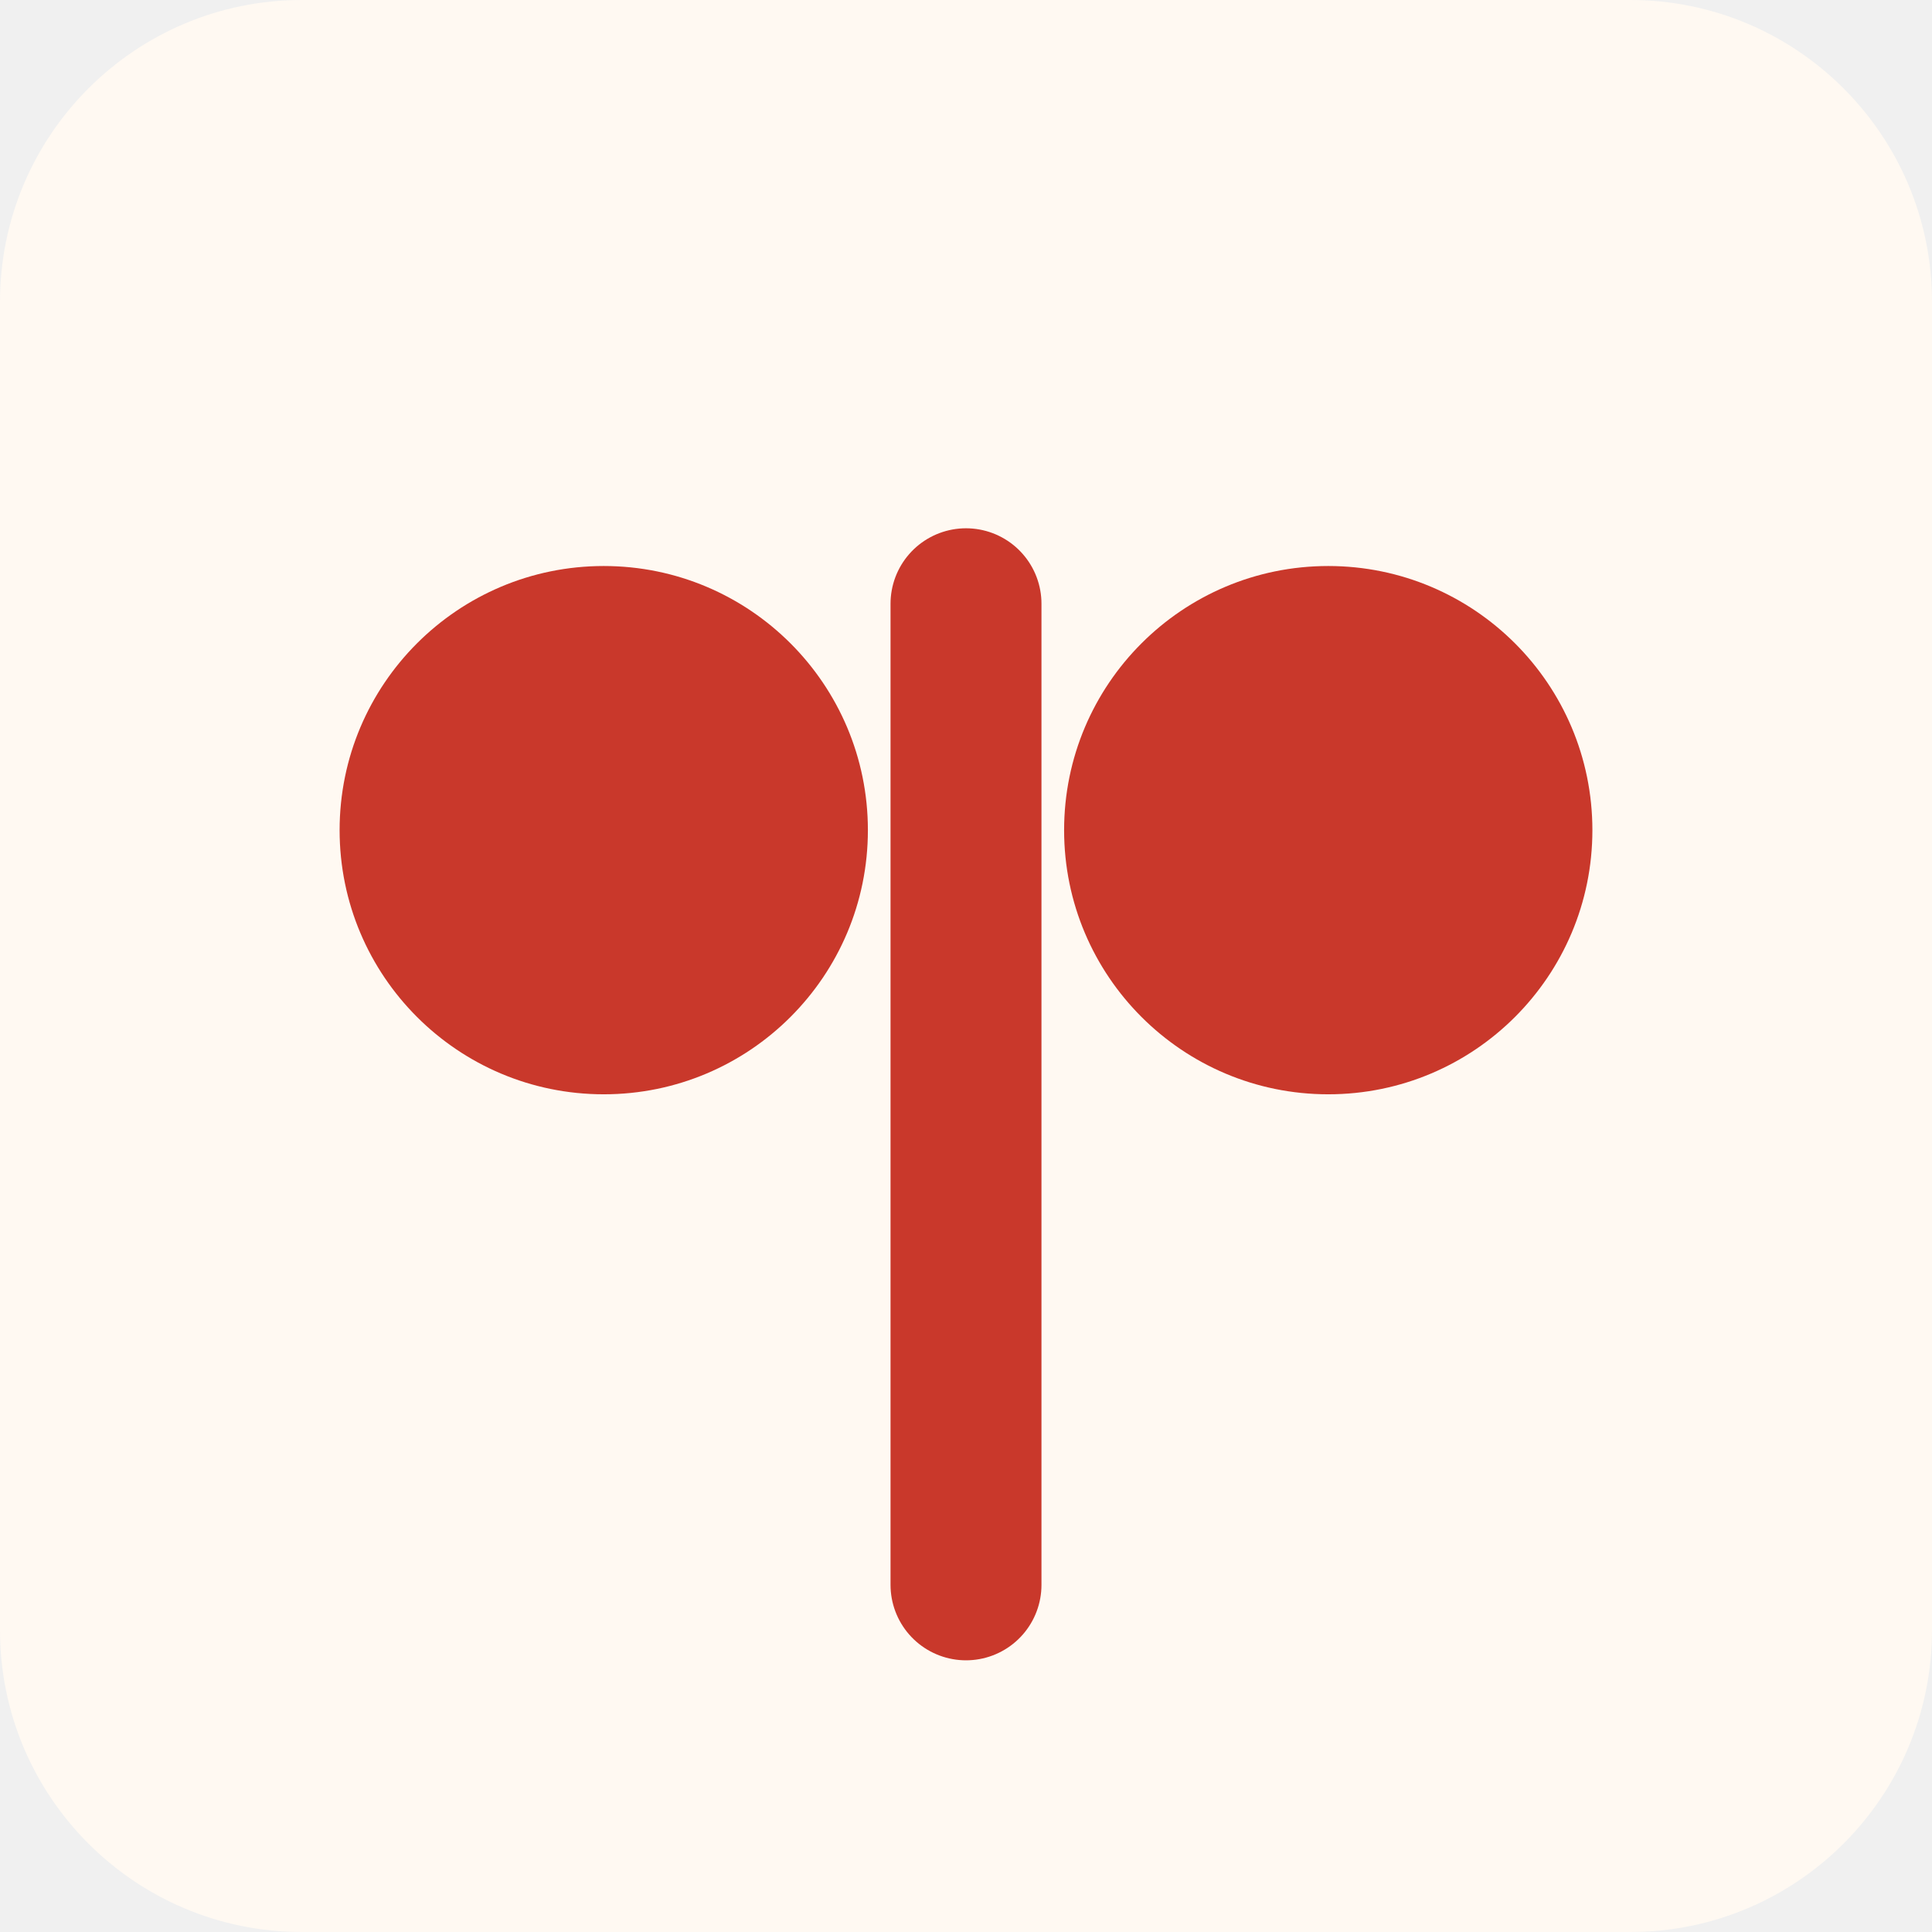
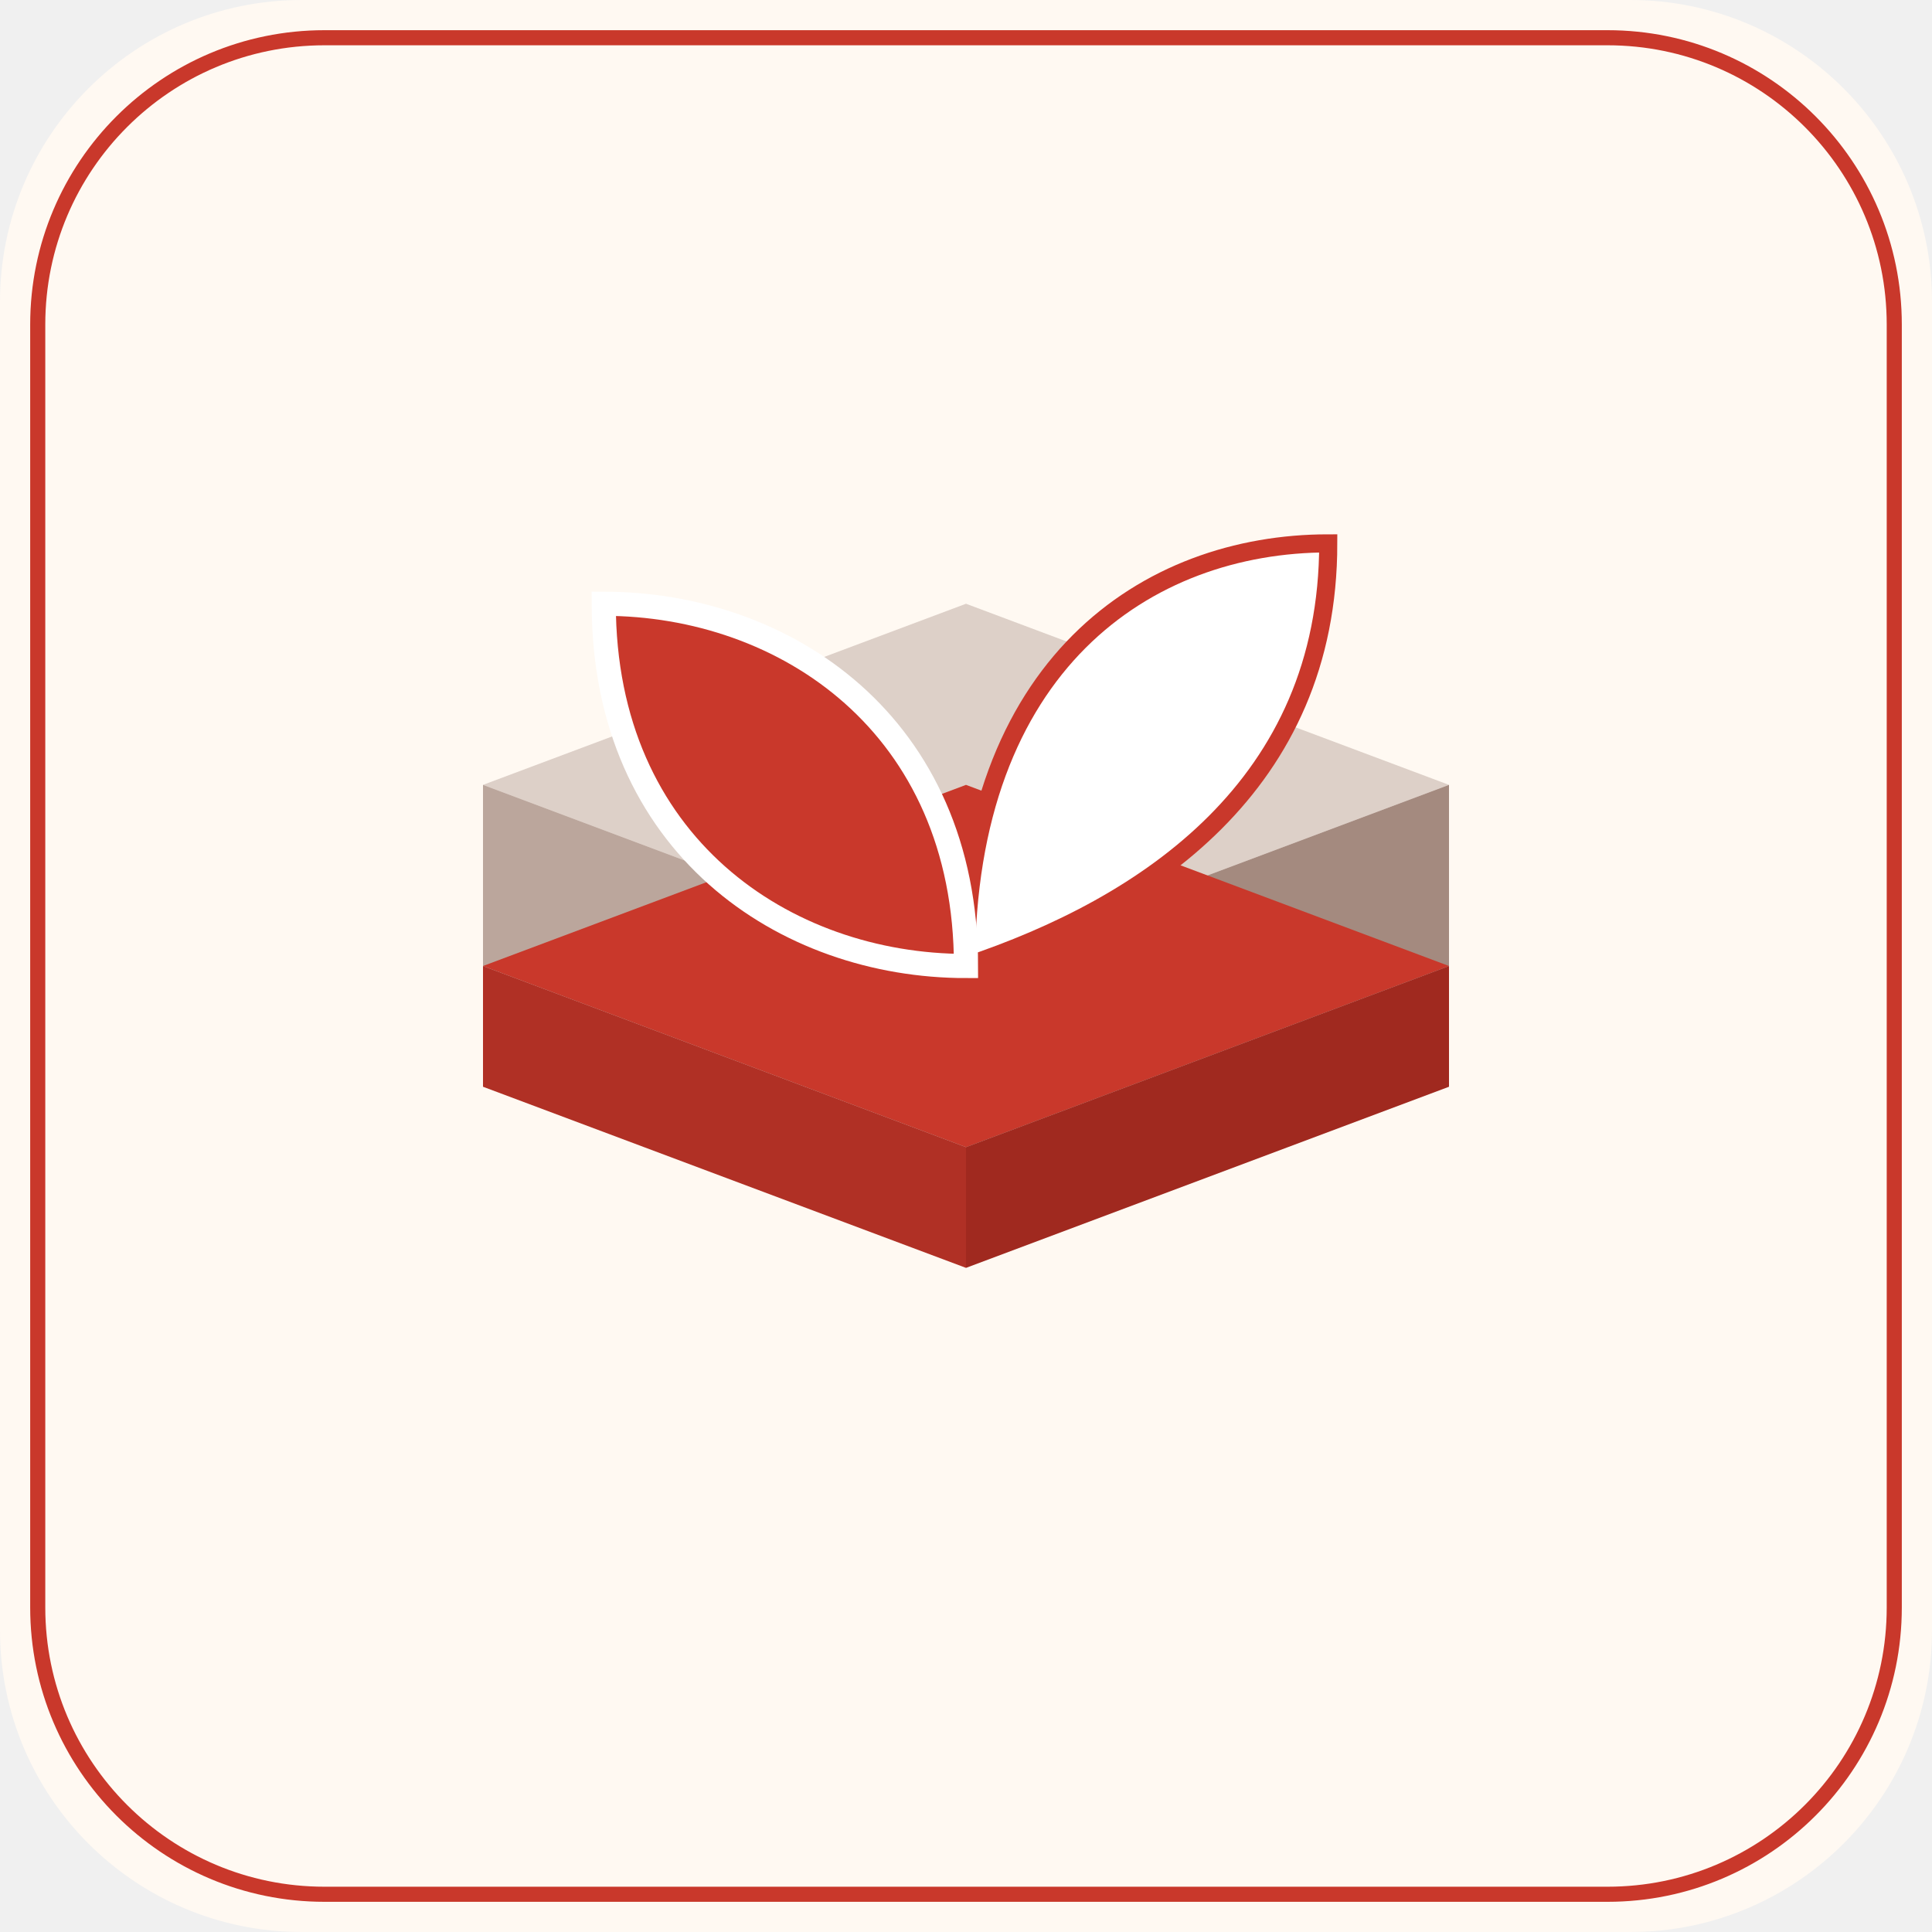
<svg xmlns="http://www.w3.org/2000/svg" width="256" height="256" viewBox="0 0 256 256">
  <rect width="256" height="256" rx="40" fill="#FFF9F2" />
-   <path d="M128,210 L128,80" stroke="#C9382B" stroke-width="20" stroke-linecap="round" />
-   <circle cx="80" cy="110" r="35" fill="#C9382B" />
-   <circle cx="176" cy="110" r="35" fill="#C9382B" />
+   <rect width="246" height="246" x="5" y="5" rx="38" fill="none" stroke="#C9382B" stroke-width="2" />
+   <g transform="translate(48, 56) scale(1.6)">
+     <path d="M50,15 L90,30 L50,45 L10,30 Z" fill="#8D6E63" opacity="0.3" />
+     <path d="M50,45 L90,30 L90,45 L50,60 Z" fill="#8D6E63" opacity="0.8" />
+     <path d="M10,30 L50,45 L50,60 L10,45 Z" fill="#8D6E63" opacity="0.6" />
+     <path d="M50,30 L90,45 L50,60 L10,45 Z" fill="#C9382B" />
+     <path d="M50,60 L90,45 L90,55 L50,70 Z" fill="#a0291f" />
+     <path d="M10,45 L50,60 L50,70 L10,55 Z" fill="#b03025" />
+     <path d="M50,45 C50,20 65,10 80,10 C80,30 65,40 50,45 Z" fill="white" stroke="#C9382B" stroke-width="1.5" />
+     <path d="M50,45 C50,25 35,15 20,15 C20,35 35,45 50,45 Z" fill="#C9382B" stroke="white" stroke-width="2" />
+   </g>
</svg>
